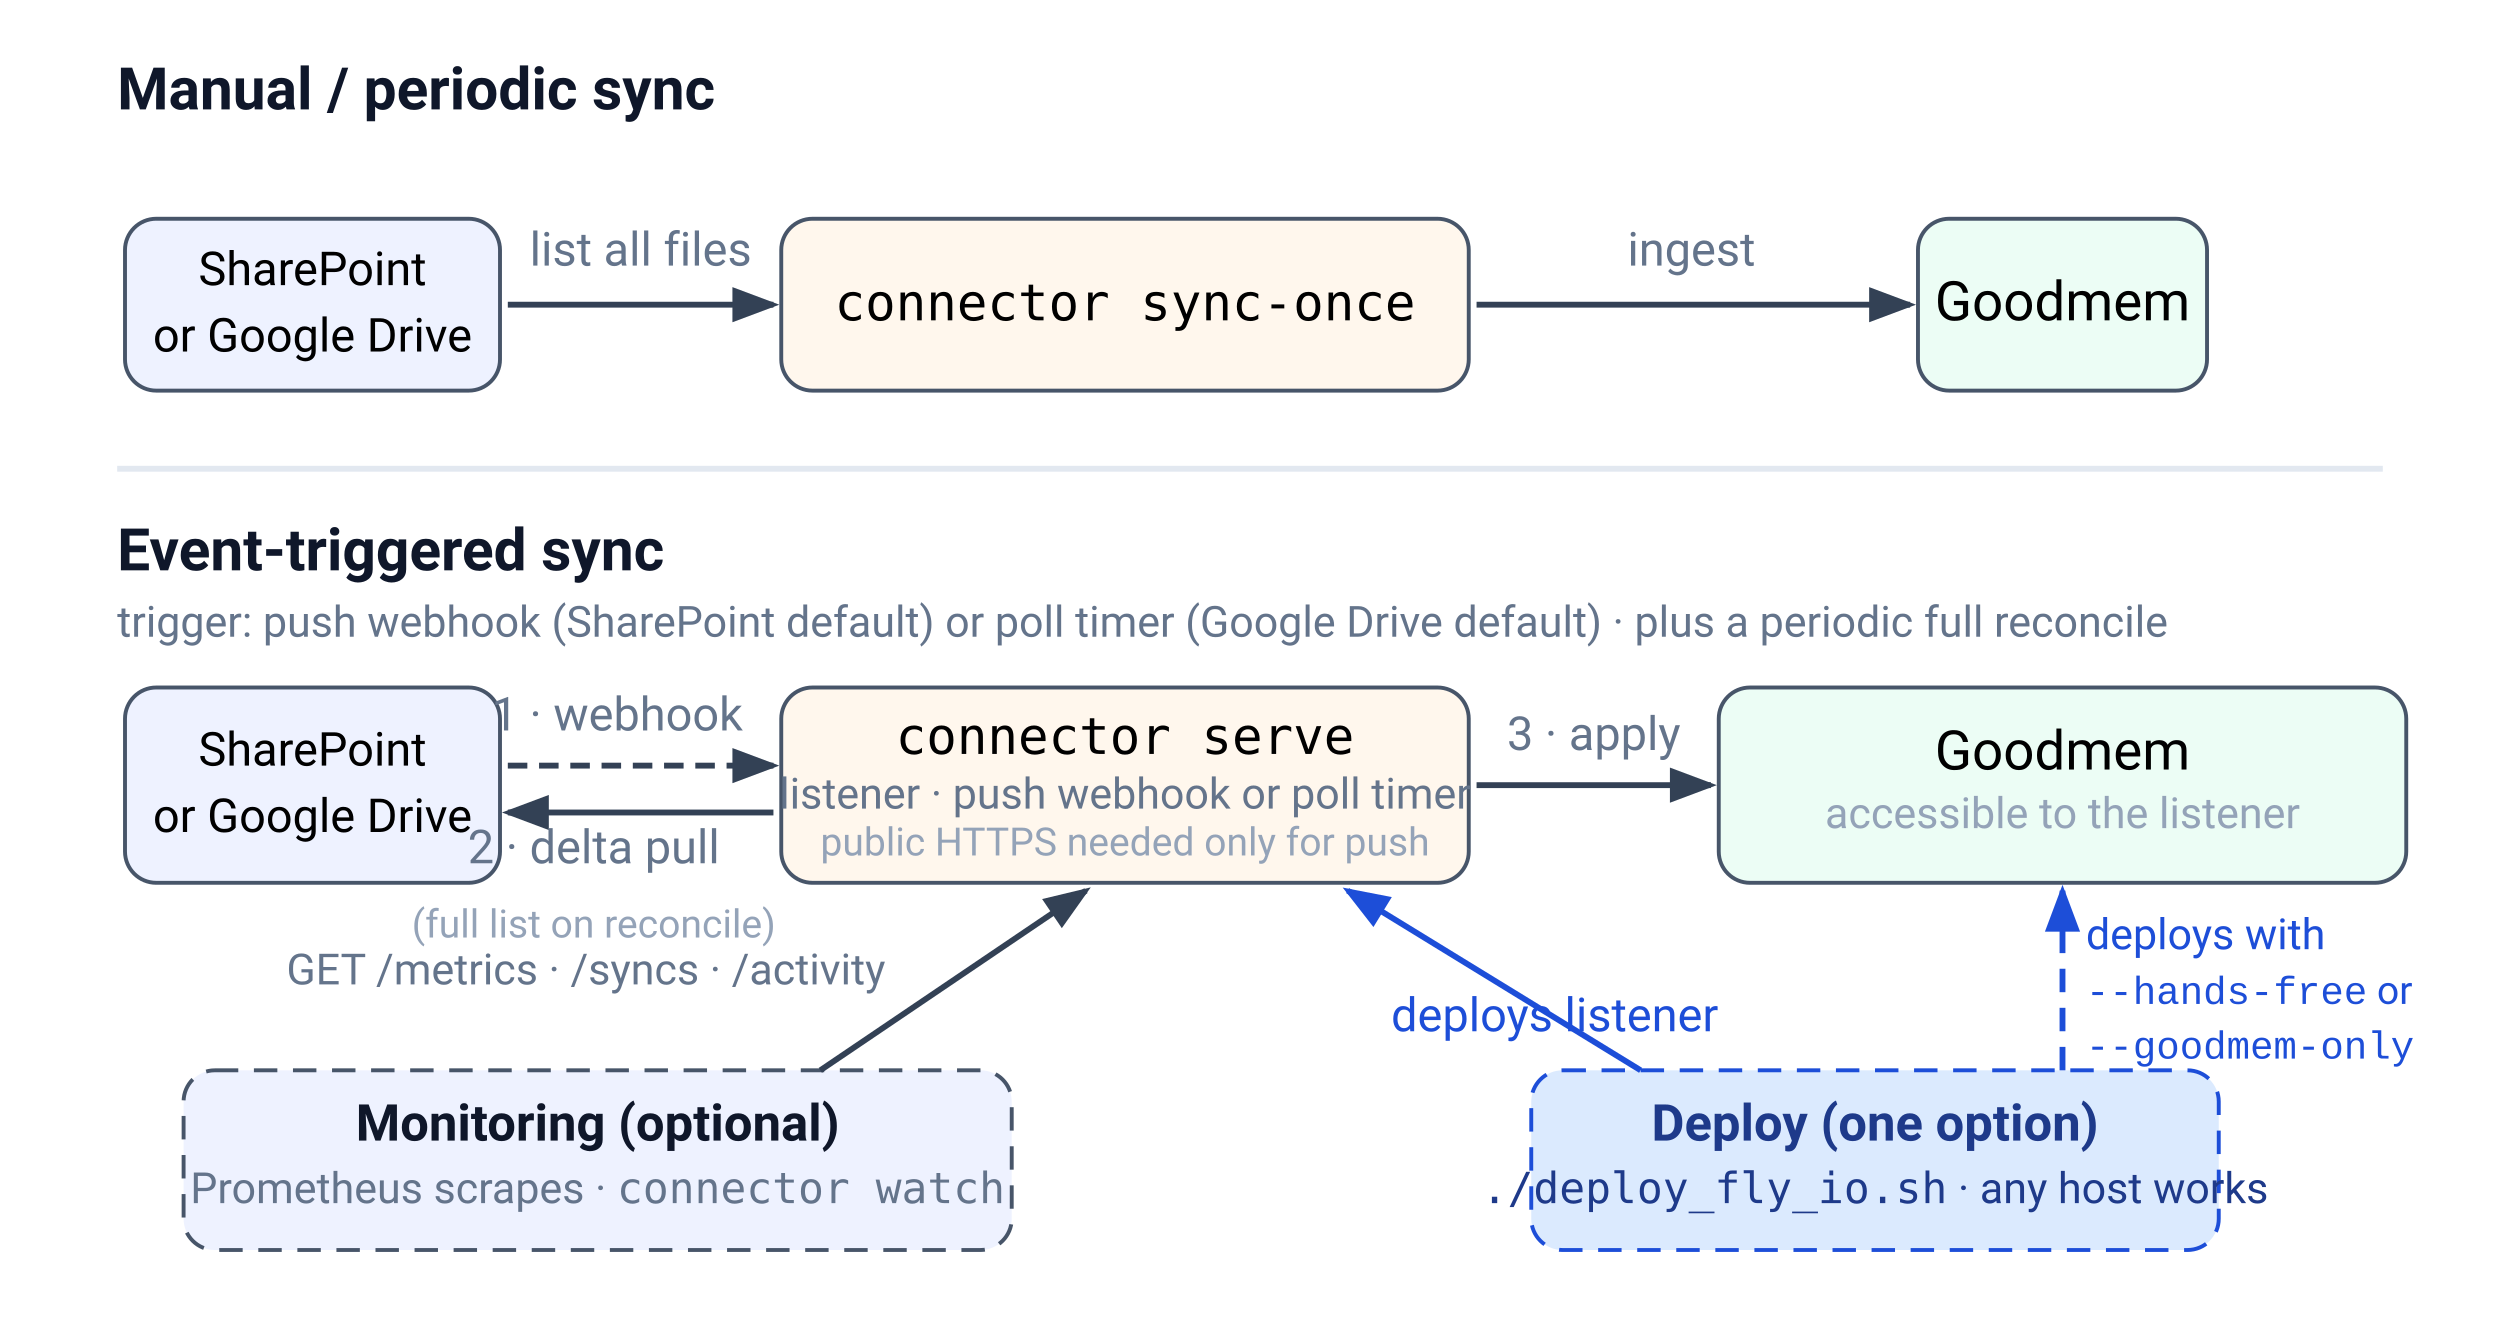
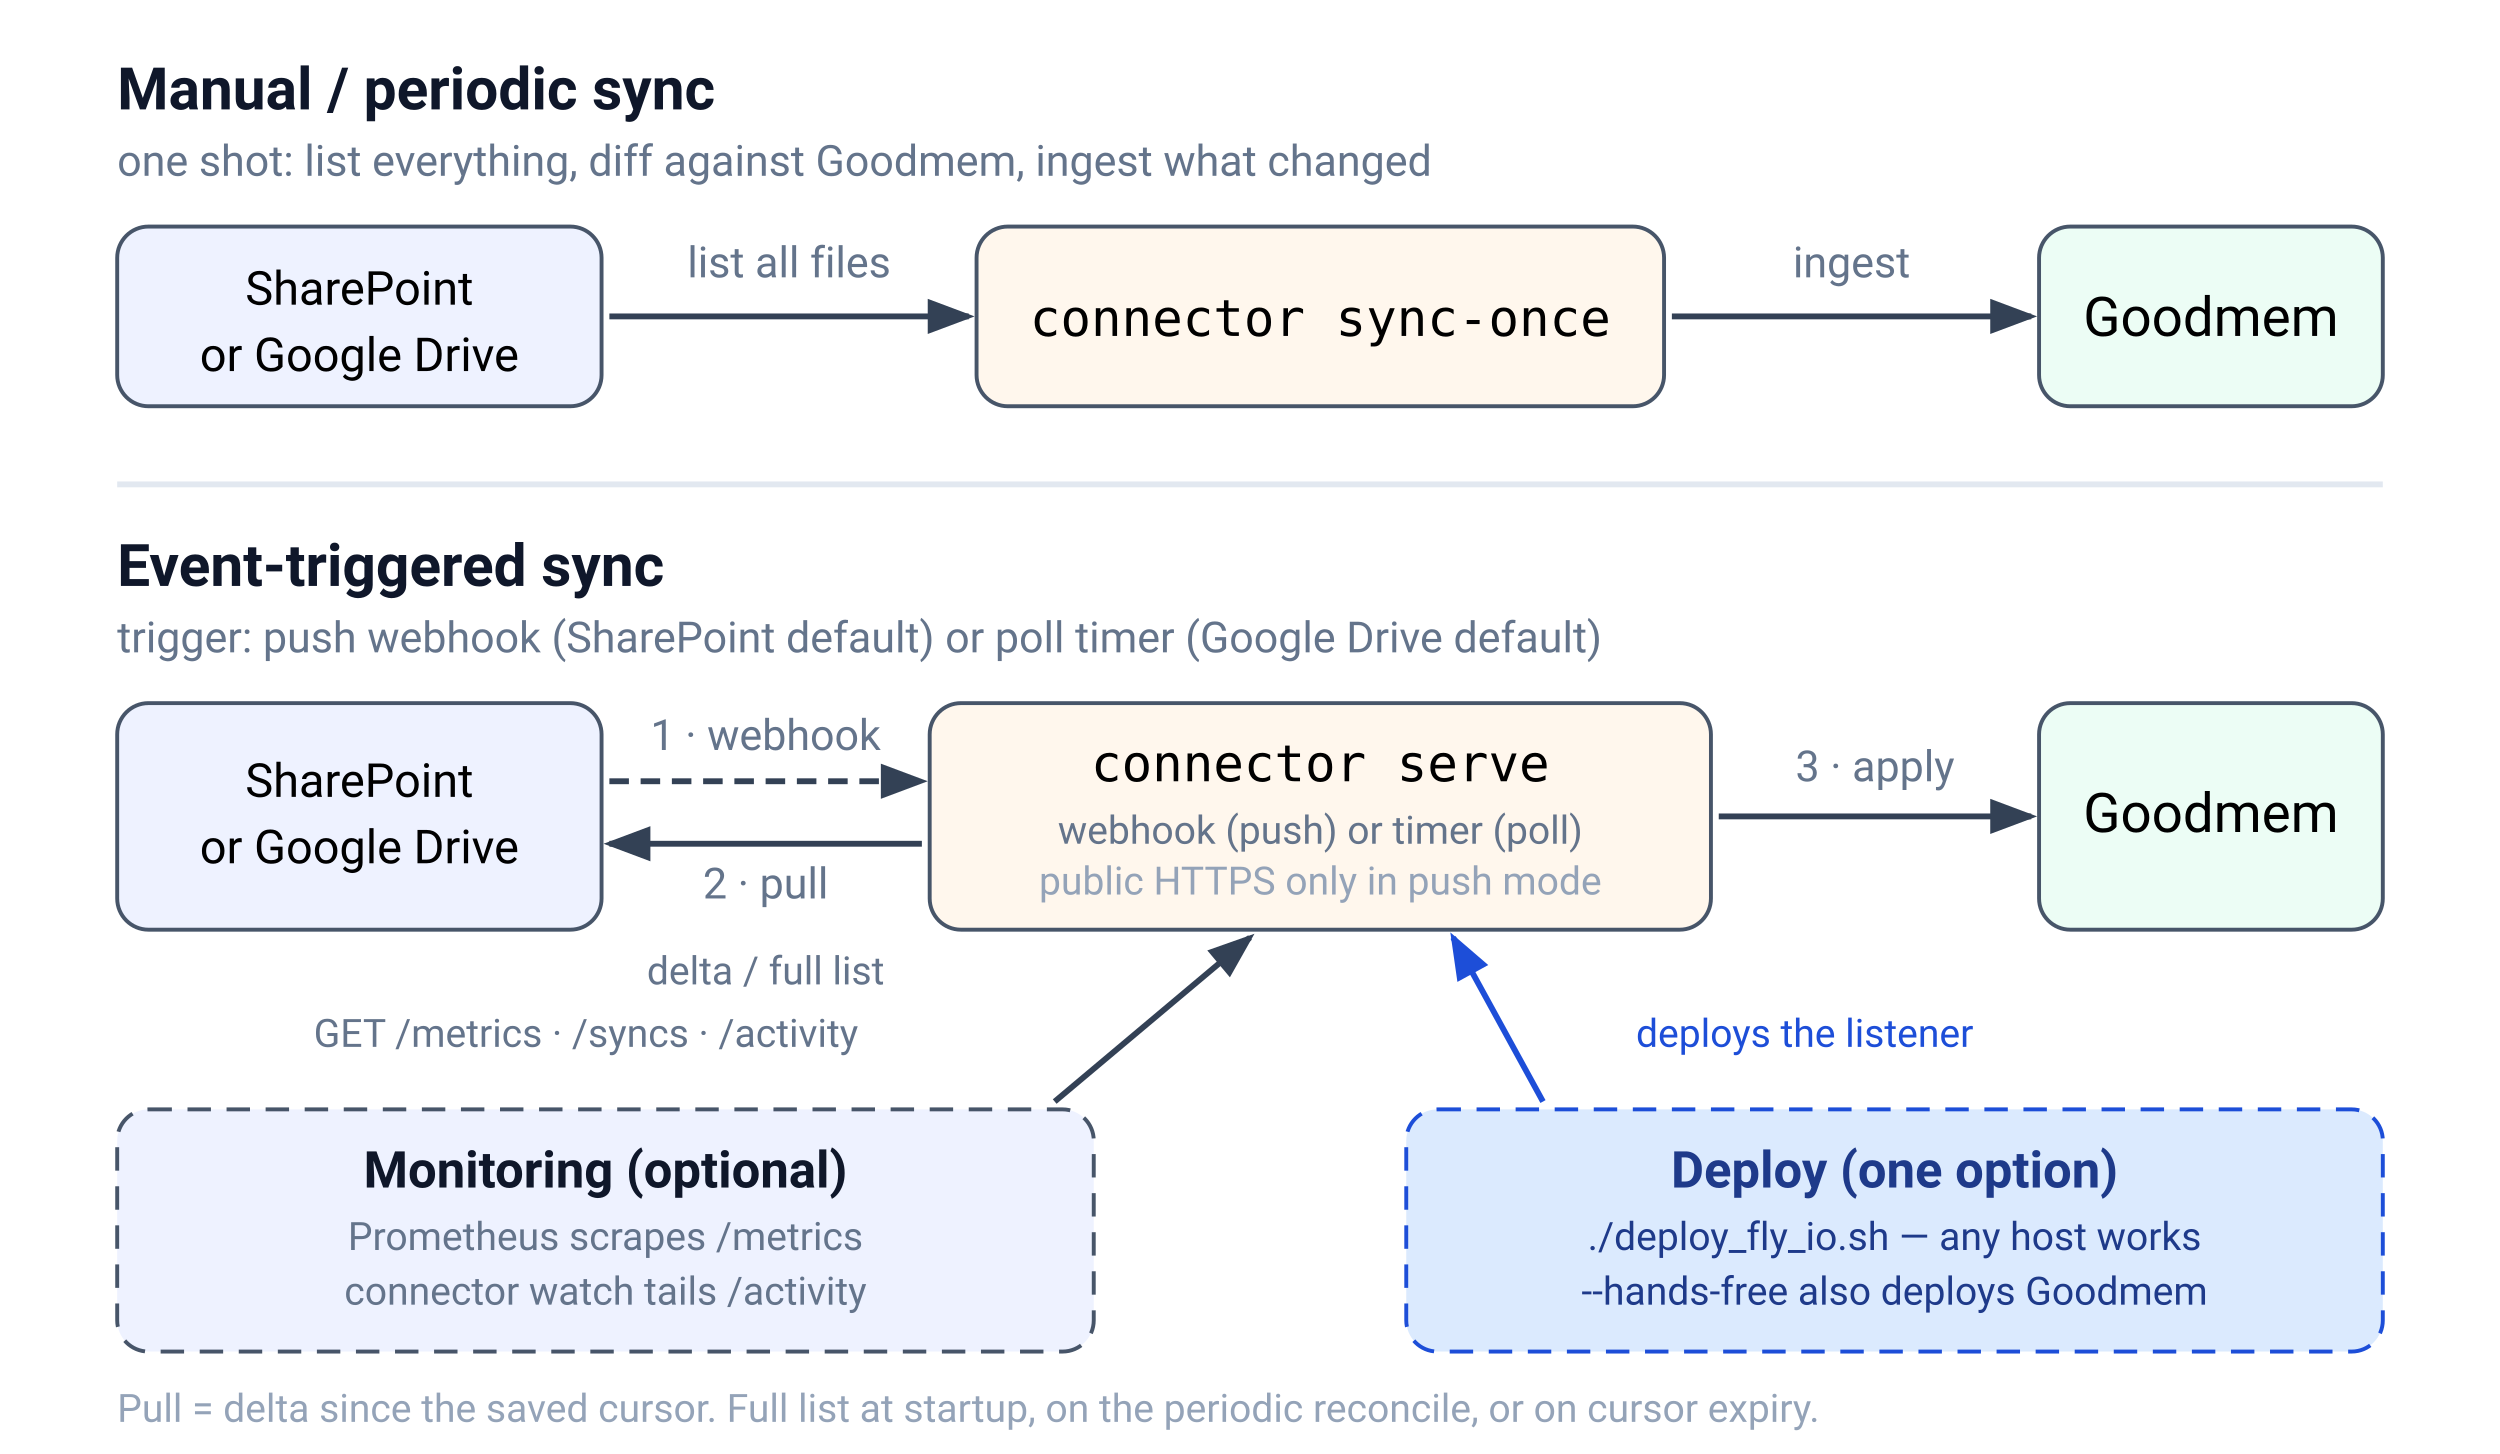
- <svg xmlns="http://www.w3.org/2000/svg" viewBox="0 0 640 344" font-family="-apple-system, Segoe UI, Roboto, sans-serif" font-size="14" role="img">
+ <svg xmlns="http://www.w3.org/2000/svg" viewBox="0 0 640 372" font-family="-apple-system, Segoe UI, Roboto, sans-serif" font-size="14" role="img">
  <defs>
    <marker id="arrow" markerWidth="10" markerHeight="10" refX="7" refY="3" orient="auto" markerUnits="strokeWidth">
      <path d="M0,0 L8,3 L0,6 Z" fill="#334155" />
    </marker>
    <marker id="barrow" markerWidth="10" markerHeight="10" refX="7" refY="3" orient="auto" markerUnits="strokeWidth">
      <path d="M0,0 L8,3 L0,6 Z" fill="#1d4ed8" />
    </marker>
  </defs>
  <text x="30" y="28" font-weight="600" font-size="15" fill="#0f172a">Manual / periodic sync</text>
-   <rect x="32" y="56" width="96" height="44" rx="8" fill="#eef2ff" stroke="#475569" />
-   <text x="80" y="73" text-anchor="middle" font-size="12">SharePoint</text>
-   <text x="80" y="90" text-anchor="middle" font-size="12">or Google Drive</text>
-   <rect x="200" y="56" width="176" height="44" rx="8" fill="#fff7ed" stroke="#475569" />
-   <text x="288" y="82" text-anchor="middle" font-family="ui-monospace, SFMono-Regular, Menlo, monospace" font-size="13">connector sync-once</text>
-   <rect x="491" y="56" width="74" height="44" rx="8" fill="#ecfdf5" stroke="#475569" />
-   <text x="528" y="82" text-anchor="middle">Goodmem</text>
-   <line x1="130" y1="78" x2="198" y2="78" stroke="#334155" stroke-width="1.5" marker-end="url(#arrow)" />
-   <text x="164" y="68" text-anchor="middle" fill="#64748b" font-size="12">list all files</text>
-   <line x1="378" y1="78" x2="489" y2="78" stroke="#334155" stroke-width="1.5" marker-end="url(#arrow)" />
-   <text x="433" y="68" text-anchor="middle" fill="#64748b" font-size="12">ingest</text>
-   <line x1="30" y1="120" x2="610" y2="120" stroke="#e2e8f0" stroke-width="1.5" />
-   <text x="30" y="146" font-weight="600" font-size="15" fill="#0f172a">Event-triggered sync</text>
-   <text x="30" y="163" fill="#64748b" font-size="11">trigger: push webhook (SharePoint default) or poll timer (Google Drive default) · plus a periodic full reconcile</text>
-   <rect x="32" y="176" width="96" height="50" rx="8" fill="#eef2ff" stroke="#475569" />
-   <text x="80" y="196" text-anchor="middle" font-size="12">SharePoint</text>
-   <text x="80" y="213" text-anchor="middle" font-size="12">or Google Drive</text>
-   <rect x="200" y="176" width="176" height="50" rx="8" fill="#fff7ed" stroke="#475569" />
-   <text x="288" y="193" text-anchor="middle" font-family="ui-monospace, SFMono-Regular, Menlo, monospace" font-size="13">connector serve</text>
-   <text x="288" y="207" text-anchor="middle" fill="#64748b" font-size="11">listener · push webhook or poll timer</text>
-   <text x="288" y="219" text-anchor="middle" fill="#94a3b8" font-size="10">public HTTPS needed only for push</text>
-   <rect x="440" y="176" width="176" height="50" rx="8" fill="#ecfdf5" stroke="#475569" />
-   <text x="528" y="197" text-anchor="middle">Goodmem</text>
-   <text x="528" y="212" text-anchor="middle" fill="#94a3b8" font-size="11">accessible to the listener</text>
-   <line x1="130" y1="196" x2="198" y2="196" stroke="#334155" stroke-width="1.5" stroke-dasharray="5 3" marker-end="url(#arrow)" />
-   <text x="158" y="187" text-anchor="middle" fill="#64748b" font-size="12">1 · webhook</text>
-   <line x1="198" y1="208" x2="130" y2="208" stroke="#334155" stroke-width="1.5" marker-end="url(#arrow)" />
-   <text x="152" y="221" text-anchor="middle" fill="#64748b" font-size="12">2 · delta pull</text>
-   <text x="152" y="240" text-anchor="middle" fill="#94a3b8" font-size="10">(full list on reconcile)</text>
-   <line x1="378" y1="201" x2="438" y2="201" stroke="#334155" stroke-width="1.5" marker-end="url(#arrow)" />
-   <text x="408" y="192" text-anchor="middle" fill="#64748b" font-size="12">3 · apply</text>
-   <rect x="47" y="274" width="212" height="46" rx="8" fill="#eef2ff" stroke="#475569" stroke-dasharray="6 4" />
-   <text x="153" y="292" text-anchor="middle" font-size="13" font-weight="600" fill="#0f172a">Monitoring (optional)</text>
-   <text x="153" y="308" text-anchor="middle" fill="#64748b" font-size="11">Prometheus scrapes · <tspan font-family="ui-monospace, SFMono-Regular, Menlo, monospace">connector watch</tspan>
-   </text>
-   <rect x="392" y="274" width="176" height="46" rx="8" fill="#dbeafe" stroke="#1d4ed8" stroke-dasharray="6 4" />
-   <text x="480" y="292" text-anchor="middle" font-size="13" font-weight="600" fill="#1e3a8a">Deploy (one option)</text>
-   <text x="480" y="308" text-anchor="middle" font-size="11" fill="#1e3a8a">
-     <tspan font-family="ui-monospace, SFMono-Regular, Menlo, monospace">./deploy_fly_io.sh</tspan> · any host works</text>
-   <line x1="210" y1="274" x2="278" y2="228" stroke="#334155" stroke-width="1.5" marker-end="url(#arrow)" />
-   <text x="150" y="252" text-anchor="middle" fill="#64748b" font-size="11">GET /metrics · /syncs · /activity</text>
-   <line x1="420" y1="274" x2="345" y2="228" stroke="#1d4ed8" stroke-width="1.5" marker-end="url(#barrow)" />
-   <text x="398" y="264" text-anchor="middle" fill="#1d4ed8" font-size="12">deploys listener</text>
-   <line x1="528" y1="274" x2="528" y2="228" stroke="#1d4ed8" stroke-width="1.5" stroke-dasharray="6 4" marker-end="url(#barrow)" />
-   <text x="534" y="243" text-anchor="start" fill="#1d4ed8" font-size="11">deploys with</text>
-   <text x="534" y="257" text-anchor="start" fill="#1d4ed8" font-size="10">
-     <tspan font-family="'Courier New', Courier, monospace">--hands-free</tspan> or</text>
-   <text x="534" y="271" text-anchor="start" fill="#1d4ed8" font-size="10" font-family="'Courier New', Courier, monospace">--goodmem-only</text>
+   <text x="30" y="45" fill="#64748b" font-size="11">one shot: list everything, diff against Goodmem, ingest what changed</text>
+   <rect x="30" y="58" width="124" height="46" rx="8" fill="#eef2ff" stroke="#475569" />
+   <text x="92" y="78" text-anchor="middle" font-size="12">SharePoint</text>
+   <text x="92" y="95" text-anchor="middle" font-size="12">or Google Drive</text>
+   <rect x="250" y="58" width="176" height="46" rx="8" fill="#fff7ed" stroke="#475569" />
+   <text x="338" y="86" text-anchor="middle" font-family="ui-monospace, SFMono-Regular, Menlo, monospace" font-size="13">connector sync-once</text>
+   <rect x="522" y="58" width="88" height="46" rx="8" fill="#ecfdf5" stroke="#475569" />
+   <text x="566" y="86" text-anchor="middle">Goodmem</text>
+   <line x1="156" y1="81" x2="248" y2="81" stroke="#334155" stroke-width="1.5" marker-end="url(#arrow)" />
+   <text x="202" y="71" text-anchor="middle" fill="#64748b" font-size="11">list all files</text>
+   <line x1="428" y1="81" x2="520" y2="81" stroke="#334155" stroke-width="1.5" marker-end="url(#arrow)" />
+   <text x="474" y="71" text-anchor="middle" fill="#64748b" font-size="11">ingest</text>
+   <line x1="30" y1="124" x2="610" y2="124" stroke="#e2e8f0" stroke-width="1.5" />
+   <text x="30" y="150" font-weight="600" font-size="15" fill="#0f172a">Event-triggered sync</text>
+   <text x="30" y="167" fill="#64748b" font-size="11">trigger: push webhook (SharePoint default) or poll timer (Google Drive default)</text>
+   <rect x="30" y="180" width="124" height="58" rx="8" fill="#eef2ff" stroke="#475569" />
+   <text x="92" y="204" text-anchor="middle" font-size="12">SharePoint</text>
+   <text x="92" y="221" text-anchor="middle" font-size="12">or Google Drive</text>
+   <rect x="238" y="180" width="200" height="58" rx="8" fill="#fff7ed" stroke="#475569" />
+   <text x="338" y="200" text-anchor="middle" font-family="ui-monospace, SFMono-Regular, Menlo, monospace" font-size="13">connector serve</text>
+   <text x="338" y="216" text-anchor="middle" fill="#64748b" font-size="10">webhook (push) or timer (poll)</text>
+   <text x="338" y="229" text-anchor="middle" fill="#94a3b8" font-size="10">public HTTPS only in push mode</text>
+   <rect x="522" y="180" width="88" height="58" rx="8" fill="#ecfdf5" stroke="#475569" />
+   <text x="566" y="213" text-anchor="middle">Goodmem</text>
+   <line x1="156" y1="200" x2="236" y2="200" stroke="#334155" stroke-width="1.5" stroke-dasharray="5 3" marker-end="url(#arrow)" />
+   <text x="196" y="192" text-anchor="middle" fill="#64748b" font-size="11">1 · webhook</text>
+   <line x1="236" y1="216" x2="156" y2="216" stroke="#334155" stroke-width="1.5" marker-end="url(#arrow)" />
+   <text x="196" y="230" text-anchor="middle" fill="#64748b" font-size="11">2 · pull</text>
+   <text x="196" y="252" text-anchor="middle" fill="#64748b" font-size="10">delta / full list</text>
+   <line x1="440" y1="209" x2="520" y2="209" stroke="#334155" stroke-width="1.5" marker-end="url(#arrow)" />
+   <text x="480" y="200" text-anchor="middle" fill="#64748b" font-size="11">3 · apply</text>
+   <rect x="30" y="284" width="250" height="62" rx="8" fill="#eef2ff" stroke="#475569" stroke-dasharray="6 4" />
+   <text x="155" y="304" text-anchor="middle" font-size="13" font-weight="600" fill="#0f172a">Monitoring (optional)</text>
+   <text x="155" y="320" text-anchor="middle" fill="#64748b" font-size="10">Prometheus scrapes /metrics</text>
+   <text x="155" y="334" text-anchor="middle" fill="#64748b" font-size="10">connector watch tails /activity</text>
+   <rect x="360" y="284" width="250" height="62" rx="8" fill="#dbeafe" stroke="#1d4ed8" stroke-dasharray="6 4" />
+   <text x="485" y="304" text-anchor="middle" font-size="13" font-weight="600" fill="#1e3a8a">Deploy (one option)</text>
+   <text x="485" y="320" text-anchor="middle" fill="#1e3a8a" font-size="10">./deploy_fly_io.sh — any host works</text>
+   <text x="485" y="334" text-anchor="middle" fill="#1e3a8a" font-size="10">--hands-free also deploys Goodmem</text>
+   <line x1="270" y1="282" x2="320" y2="240" stroke="#334155" stroke-width="1.5" marker-end="url(#arrow)" />
+   <text x="150" y="268" text-anchor="middle" fill="#64748b" font-size="10">GET /metrics · /syncs · /activity</text>
+   <line x1="395" y1="282" x2="372" y2="240" stroke="#1d4ed8" stroke-width="1.5" marker-end="url(#barrow)" />
+   <text x="462" y="268" text-anchor="middle" fill="#1d4ed8" font-size="10">deploys the listener</text>
+   <text x="30" y="364" fill="#94a3b8" font-size="10">Pull = delta since the saved cursor. Full list at startup, on the periodic reconcile, or on cursor expiry.</text>
</svg>
